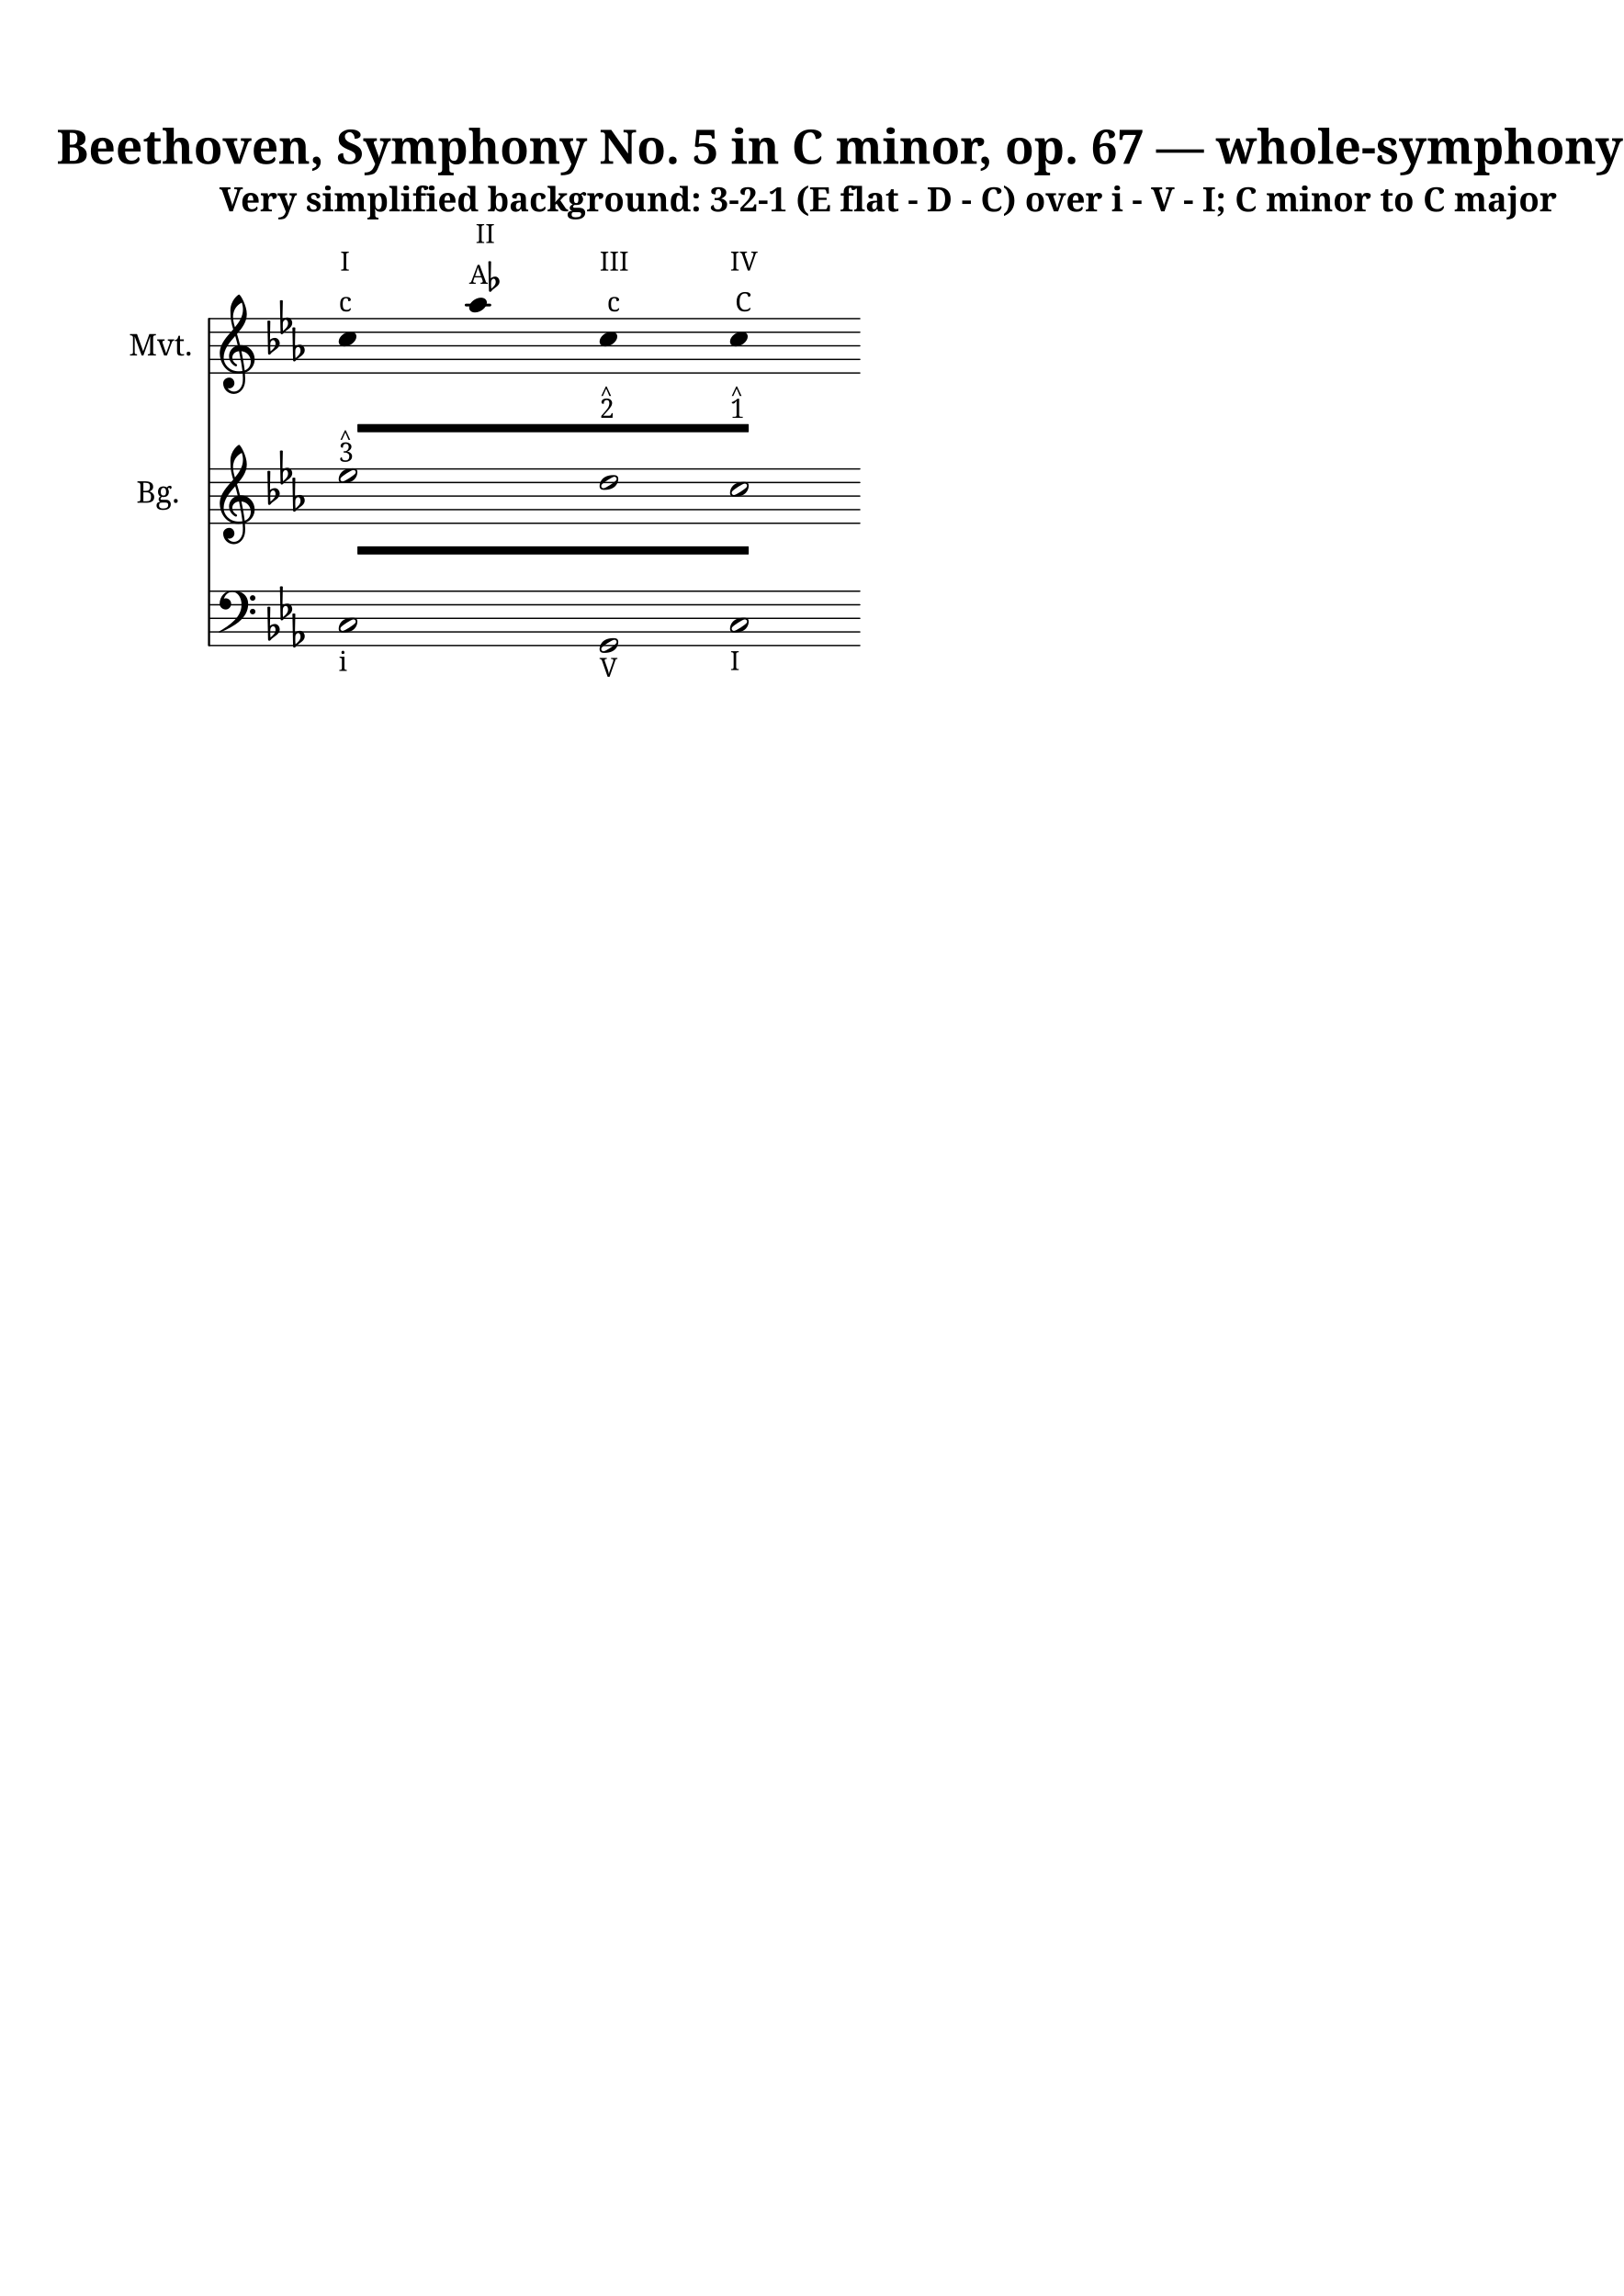
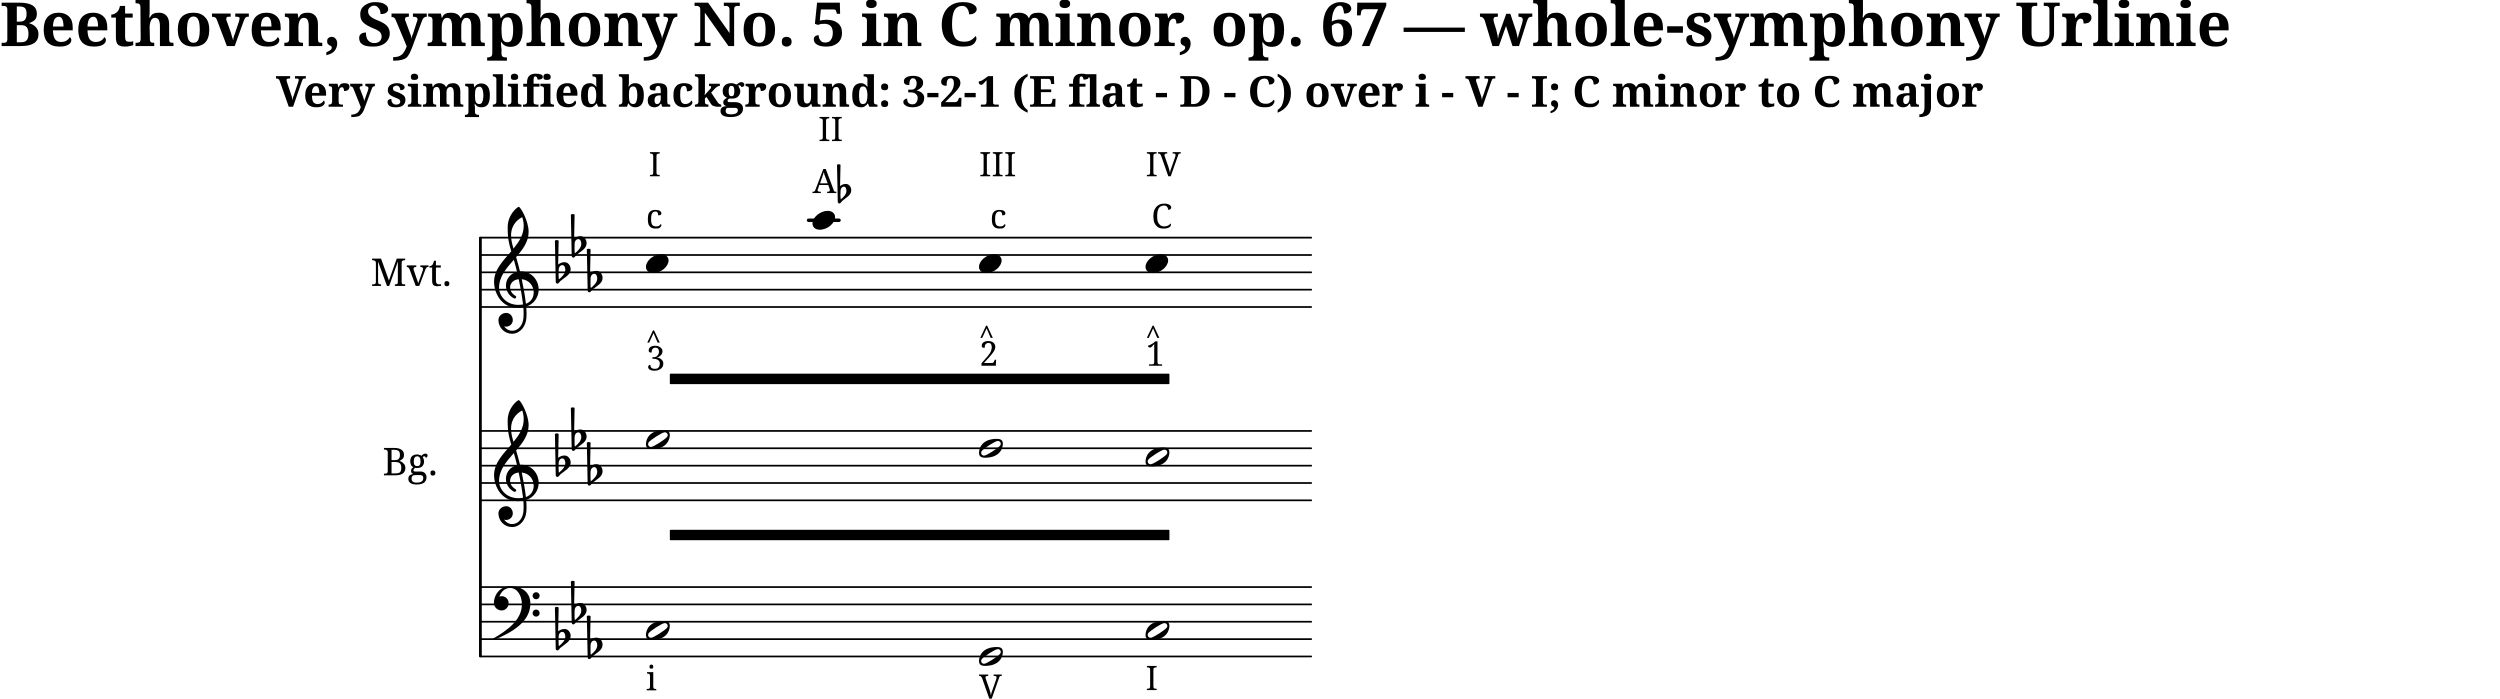
- <svg xmlns="http://www.w3.org/2000/svg" xmlns:xlink="http://www.w3.org/1999/xlink" version="1.2" width="210.00mm" height="297.00mm" viewBox="0 -0 119.502 169.009">
+ <svg xmlns="http://www.w3.org/2000/svg" xmlns:xlink="http://www.w3.org/1999/xlink" version="1.2" width="253.26mm" height="70.78mm" viewBox="-20.845 -0 144.119 40.276">
  <style type="text/css">

tspan { white-space: pre; }

</style>
-   <g transform="translate(4.1655, 12.0573)">
+   <g transform="translate(-20.8445, 2.6532)">
    <text font-family="serif" font-weight="bold" font-size="3.492" text-anchor="start" fill="currentColor">
      <tspan>Beethoven, Symphony No. 5 in C minor, op. 67 — whole-symphony Urlinie</tspan>
    </text>
  </g>
-   <g transform="translate(16.1498, 15.5573)">
+   <g transform="translate(-4.9337, 6.1532)">
    <text font-family="serif" font-weight="bold" font-size="2.47" text-anchor="start" fill="currentColor">
      <tspan>Very simplified background: 3-2-1 (E flat - D - C) over i - V - I; C minor to C major</tspan>
    </text>
  </g>
-   <g transform="translate(15.3645, 27.4553)">
-     <line stroke-linejoin="round" stroke-linecap="round" stroke-width="0.1" stroke="currentColor" x1="0.05" y1="0" x2="47.913" y2="0" />
-   </g>
-   <g transform="translate(15.3645, 26.4553)">
-     <line stroke-linejoin="round" stroke-linecap="round" stroke-width="0.1" stroke="currentColor" x1="0.05" y1="0" x2="47.913" y2="0" />
-   </g>
-   <g transform="translate(15.3645, 25.4553)">
-     <line stroke-linejoin="round" stroke-linecap="round" stroke-width="0.1" stroke="currentColor" x1="0.05" y1="0" x2="47.913" y2="0" />
-   </g>
-   <g transform="translate(15.3645, 24.4553)">
-     <line stroke-linejoin="round" stroke-linecap="round" stroke-width="0.1" stroke="currentColor" x1="0.05" y1="0" x2="47.913" y2="0" />
-   </g>
-   <g transform="translate(15.3645, 23.4553)">
-     <line stroke-linejoin="round" stroke-linecap="round" stroke-width="0.1" stroke="currentColor" x1="0.05" y1="0" x2="47.913" y2="0" />
-   </g>
-   <g transform="translate(15.3645, 38.5165)">
-     <line stroke-linejoin="round" stroke-linecap="round" stroke-width="0.1" stroke="currentColor" x1="0.05" y1="0" x2="47.913" y2="0" />
-   </g>
-   <g transform="translate(15.3645, 37.5165)">
-     <line stroke-linejoin="round" stroke-linecap="round" stroke-width="0.1" stroke="currentColor" x1="0.05" y1="0" x2="47.913" y2="0" />
-   </g>
-   <g transform="translate(15.3645, 36.5165)">
-     <line stroke-linejoin="round" stroke-linecap="round" stroke-width="0.1" stroke="currentColor" x1="0.05" y1="0" x2="47.913" y2="0" />
-   </g>
-   <g transform="translate(15.3645, 35.5165)">
-     <line stroke-linejoin="round" stroke-linecap="round" stroke-width="0.1" stroke="currentColor" x1="0.05" y1="0" x2="47.913" y2="0" />
-   </g>
-   <g transform="translate(15.3645, 34.5165)">
-     <line stroke-linejoin="round" stroke-linecap="round" stroke-width="0.1" stroke="currentColor" x1="0.05" y1="0" x2="47.913" y2="0" />
-   </g>
-   <g transform="translate(15.3645, 47.5165)">
-     <line stroke-linejoin="round" stroke-linecap="round" stroke-width="0.1" stroke="currentColor" x1="0.05" y1="0" x2="47.913" y2="0" />
-   </g>
-   <g transform="translate(15.3645, 46.5165)">
-     <line stroke-linejoin="round" stroke-linecap="round" stroke-width="0.1" stroke="currentColor" x1="0.05" y1="0" x2="47.913" y2="0" />
-   </g>
-   <g transform="translate(15.3645, 45.5165)">
-     <line stroke-linejoin="round" stroke-linecap="round" stroke-width="0.1" stroke="currentColor" x1="0.05" y1="0" x2="47.913" y2="0" />
-   </g>
-   <g transform="translate(15.3645, 44.5165)">
-     <line stroke-linejoin="round" stroke-linecap="round" stroke-width="0.1" stroke="currentColor" x1="0.05" y1="0" x2="47.913" y2="0" />
-   </g>
-   <g transform="translate(15.3645, 43.5165)">
-     <line stroke-linejoin="round" stroke-linecap="round" stroke-width="0.1" stroke="currentColor" x1="0.05" y1="0" x2="47.913" y2="0" />
-   </g>
-   <g transform="translate(8.5358, 22.4553)">
+   <g transform="translate(6.8287, 17.698)">
+     <line stroke-linejoin="round" stroke-linecap="round" stroke-width="0.1" stroke="currentColor" x1="0.05" y1="0" x2="47.913" y2="0" />
+   </g>
+   <g transform="translate(6.8287, 16.698)">
+     <line stroke-linejoin="round" stroke-linecap="round" stroke-width="0.1" stroke="currentColor" x1="0.05" y1="0" x2="47.913" y2="0" />
+   </g>
+   <g transform="translate(6.8287, 15.698)">
+     <line stroke-linejoin="round" stroke-linecap="round" stroke-width="0.1" stroke="currentColor" x1="0.05" y1="0" x2="47.913" y2="0" />
+   </g>
+   <g transform="translate(6.8287, 14.698)">
+     <line stroke-linejoin="round" stroke-linecap="round" stroke-width="0.1" stroke="currentColor" x1="0.05" y1="0" x2="47.913" y2="0" />
+   </g>
+   <g transform="translate(6.8287, 13.698)">
+     <line stroke-linejoin="round" stroke-linecap="round" stroke-width="0.1" stroke="currentColor" x1="0.05" y1="0" x2="47.913" y2="0" />
+   </g>
+   <g transform="translate(6.8287, 28.8419)">
+     <line stroke-linejoin="round" stroke-linecap="round" stroke-width="0.1" stroke="currentColor" x1="0.05" y1="0" x2="47.913" y2="0" />
+   </g>
+   <g transform="translate(6.8287, 27.8419)">
+     <line stroke-linejoin="round" stroke-linecap="round" stroke-width="0.1" stroke="currentColor" x1="0.05" y1="0" x2="47.913" y2="0" />
+   </g>
+   <g transform="translate(6.8287, 26.8419)">
+     <line stroke-linejoin="round" stroke-linecap="round" stroke-width="0.1" stroke="currentColor" x1="0.05" y1="0" x2="47.913" y2="0" />
+   </g>
+   <g transform="translate(6.8287, 25.8419)">
+     <line stroke-linejoin="round" stroke-linecap="round" stroke-width="0.1" stroke="currentColor" x1="0.05" y1="0" x2="47.913" y2="0" />
+   </g>
+   <g transform="translate(6.8287, 24.8419)">
+     <line stroke-linejoin="round" stroke-linecap="round" stroke-width="0.1" stroke="currentColor" x1="0.05" y1="0" x2="47.913" y2="0" />
+   </g>
+   <g transform="translate(6.8287, 37.8419)">
+     <line stroke-linejoin="round" stroke-linecap="round" stroke-width="0.1" stroke="currentColor" x1="0.05" y1="0" x2="47.913" y2="0" />
+   </g>
+   <g transform="translate(6.8287, 36.8419)">
+     <line stroke-linejoin="round" stroke-linecap="round" stroke-width="0.1" stroke="currentColor" x1="0.05" y1="0" x2="47.913" y2="0" />
+   </g>
+   <g transform="translate(6.8287, 35.8419)">
+     <line stroke-linejoin="round" stroke-linecap="round" stroke-width="0.1" stroke="currentColor" x1="0.05" y1="0" x2="47.913" y2="0" />
+   </g>
+   <g transform="translate(6.8287, 34.8419)">
+     <line stroke-linejoin="round" stroke-linecap="round" stroke-width="0.1" stroke="currentColor" x1="0.05" y1="0" x2="47.913" y2="0" />
+   </g>
+   <g transform="translate(6.8287, 33.8419)">
+     <line stroke-linejoin="round" stroke-linecap="round" stroke-width="0.1" stroke="currentColor" x1="0.05" y1="0" x2="47.913" y2="0" />
+   </g>
+   <g transform="translate(0, 12.698)">
    <rect x="25.666" y="-0.1" width="1.956" height="0.2" ry="0.1" fill="currentColor" />
  </g>
-   <g transform="translate(10.0366, 37.0074)">
+   <g transform="translate(1.2106, 27.3994)">
    <text font-family="serif" font-size="2.2" text-anchor="start" fill="currentColor">
      <tspan>Bg.</tspan>
    </text>
  </g>
-   <a style="color:inherit;" xlink:href="textedit:///Users/gaoler/src/github.com/folkengine/.claude/docs/schenker/beethoven5-symphony/background-urlinie.ly:6:2:3">
-     <g transform="translate(24.9279, 35.0165)">
-       <path transform="scale(0.004, -0.004)" d="M72 -106c40 0 204 110 231 143c7 9 11 19 11 28c0 22 -18 41 -42 41c-40 0 -204 -110 -231 -143c-7 -9 -10 -19 -10 -28c0 -22 17 -41 41 -41zM0 -67c0 71 46 203 258 203c41 0 86 -10 86 -69c0 -71 -46 -203 -258 -203c-41 0 -86 10 -86 69z" fill="currentColor" />
-     </g>
-   </a>
-   <a style="color:inherit;" xlink:href="textedit:///Users/gaoler/src/github.com/folkengine/.claude/docs/schenker/beethoven5-symphony/background-urlinie.ly:6:5:6">
-     <g transform="translate(24.9791, 32.7835)">
+   <a style="color:inherit;" xlink:href="textedit:///Users/christoph/src/github.com/folkengine/.claude/docs/schenker/beethoven5-symphony/background-urlinie.ly:6:2:3">
+     <g transform="translate(16.3921, 25.3419)">
+       <path transform="scale(0.004, -0.004)" d="M72 -106c40 0 204 110 231 143c7 9 11 19 11 28c0 22 -18 41 -42 41c-40 0 -204 -110 -231 -143c-7 -9 -10 -19 -10 -28c0 -22 17 -41 41 -41zM0 -67c0 71 46 203 258 203c41 0 86 -10 86 -69c0 -71 -46 -203 -258 -203c-41 0 -86 10 -86 69z" fill="currentColor" />
+     </g>
+   </a>
+   <a style="color:inherit;" xlink:href="textedit:///Users/christoph/src/github.com/folkengine/.claude/docs/schenker/beethoven5-symphony/background-urlinie.ly:6:5:6">
+     <g transform="translate(16.3921, 20.1541)">
      <text font-family="serif" font-weight="bold" font-size="1.555" text-anchor="start" fill="currentColor">
        <tspan>^</tspan>
      </text>
    </g>
-     <g transform="translate(24.9279, 33.9835)">
+     <g transform="translate(16.4091, 21.3541)">
      <text font-family="serif" font-size="1.96" text-anchor="start" fill="currentColor">
        <tspan>3</tspan>
      </text>
    </g>
  </a>
-   <g transform="translate(16.1645, 37.5165)">
+   <g transform="translate(7.6287, 27.8419)">
    <path transform="scale(0.004, -0.004)" d="M266 -635h-6c-108 0 -195 88 -195 197c0 58 53 103 112 103c54 0 95 -47 95 -103c0 -52 -43 -95 -95 -95c-11 0 -21 2 -31 6c26 -39 68 -65 117 -65h4zM401 151c19 -89 48 -242 60 -354c76 27 112 94 112 163c0 89 -60 179 -172 191zM74 28c0 -112 98 -247 278 -247 c21 0 44 2 68 6c-7 64 -29 203 -63 364c-79 -8 -124 -61 -124 -119c0 -44 25 -91 81 -123c5 -5 7 -10 7 -15c0 -11 -10 -22 -22 -22c-15 0 -126 62 -126 187c0 88 58 174 160 197c-14 58 -29 117 -46 175c-107 -121 -213 -243 -213 -403zM357 1194c28 0 143 -206 143 -361 c0 -143 -86 -255 -180 -364c21 -68 39 -138 56 -207c5 0 10 1 14 1c155 0 255 -129 255 -262c0 -113 -74 -212 -180 -245c3 -35 5 -70 5 -105c0 -19 -1 -39 -2 -58c-7 -119 -88 -225 -202 -228l1 43c93 2 153 92 159 191c1 18 2 37 2 55c0 31 -1 61 -4 92 c-28 -5 -55 -8 -80 -8c-239 0 -342 217 -342 374c0 177 131 306 248 441c-29 96 -52 170 -52 346c0 189 144 295 159 295zM247 782c0 -55 12 -115 35 -190c82 100 147 202 147 326c0 40 -6 82 -21 127c-49 -24 -161 -97 -161 -263z" fill="currentColor" />
  </g>
-   <a style="color:inherit;" xlink:href="textedit:///Users/gaoler/src/github.com/folkengine/.claude/docs/schenker/beethoven5-symphony/background-urlinie.ly:3:2:3">
-     <g transform="translate(19.7879, 36.5165)">
-       <path transform="scale(0.004, -0.004)" d="M27 41l-1 -66v-11c0 -22 1 -44 4 -66c45 38 93 80 93 139c0 33 -14 67 -43 67c-31 0 -52 -30 -53 -63zM-15 -138l-12 595c8 5 18 8 27 8s19 -3 27 -8l-7 -345c25 21 58 34 91 34c52 0 89 -48 89 -102c0 -80 -86 -117 -147 -169c-15 -13 -24 -38 -45 -38 c-13 0 -23 11 -23 25z" fill="currentColor" />
-     </g>
-     <g transform="translate(20.7079, 35.0165)">
-       <path transform="scale(0.004, -0.004)" d="M27 41l-1 -66v-11c0 -22 1 -44 4 -66c45 38 93 80 93 139c0 33 -14 67 -43 67c-31 0 -52 -30 -53 -63zM-15 -138l-12 595c8 5 18 8 27 8s19 -3 27 -8l-7 -345c25 21 58 34 91 34c52 0 89 -48 89 -102c0 -80 -86 -117 -147 -169c-15 -13 -24 -38 -45 -38 c-13 0 -23 11 -23 25z" fill="currentColor" />
-     </g>
-     <g transform="translate(21.6279, 37.0165)">
-       <path transform="scale(0.004, -0.004)" d="M27 41l-1 -66v-11c0 -22 1 -44 4 -66c45 38 93 80 93 139c0 33 -14 67 -43 67c-31 0 -52 -30 -53 -63zM-15 -138l-12 595c8 5 18 8 27 8s19 -3 27 -8l-7 -345c25 21 58 34 91 34c52 0 89 -48 89 -102c0 -80 -86 -117 -147 -169c-15 -13 -24 -38 -45 -38 c-13 0 -23 11 -23 25z" fill="currentColor" />
-     </g>
-   </a>
-   <a style="color:inherit;" xlink:href="textedit:///Users/gaoler/src/github.com/folkengine/.claude/docs/schenker/beethoven5-symphony/background-bass.ly:6:2:3">
-     <g transform="translate(24.9279, 46.0165)">
-       <path transform="scale(0.004, -0.004)" d="M72 -106c40 0 204 110 231 143c7 9 11 19 11 28c0 22 -18 41 -42 41c-40 0 -204 -110 -231 -143c-7 -9 -10 -19 -10 -28c0 -22 17 -41 41 -41zM0 -67c0 71 46 203 258 203c41 0 86 -10 86 -69c0 -71 -46 -203 -258 -203c-41 0 -86 10 -86 69z" fill="currentColor" />
-     </g>
-   </a>
-   <a style="color:inherit;" xlink:href="textedit:///Users/gaoler/src/github.com/folkengine/.claude/docs/schenker/beethoven5-symphony/background-bass.ly:6:4:5">
-     <g transform="translate(24.9279, 49.3874)">
+   <a style="color:inherit;" xlink:href="textedit:///Users/christoph/src/github.com/folkengine/.claude/docs/schenker/beethoven5-symphony/background-urlinie.ly:3:2:3">
+     <g transform="translate(11.2521, 26.8419)">
+       <path transform="scale(0.004, -0.004)" d="M27 41l-1 -66v-11c0 -22 1 -44 4 -66c45 38 93 80 93 139c0 33 -14 67 -43 67c-31 0 -52 -30 -53 -63zM-15 -138l-12 595c8 5 18 8 27 8s19 -3 27 -8l-7 -345c25 21 58 34 91 34c52 0 89 -48 89 -102c0 -80 -86 -117 -147 -169c-15 -13 -24 -38 -45 -38 c-13 0 -23 11 -23 25z" fill="currentColor" />
+     </g>
+     <g transform="translate(12.1721, 25.3419)">
+       <path transform="scale(0.004, -0.004)" d="M27 41l-1 -66v-11c0 -22 1 -44 4 -66c45 38 93 80 93 139c0 33 -14 67 -43 67c-31 0 -52 -30 -53 -63zM-15 -138l-12 595c8 5 18 8 27 8s19 -3 27 -8l-7 -345c25 21 58 34 91 34c52 0 89 -48 89 -102c0 -80 -86 -117 -147 -169c-15 -13 -24 -38 -45 -38 c-13 0 -23 11 -23 25z" fill="currentColor" />
+     </g>
+     <g transform="translate(13.0921, 27.3419)">
+       <path transform="scale(0.004, -0.004)" d="M27 41l-1 -66v-11c0 -22 1 -44 4 -66c45 38 93 80 93 139c0 33 -14 67 -43 67c-31 0 -52 -30 -53 -63zM-15 -138l-12 595c8 5 18 8 27 8s19 -3 27 -8l-7 -345c25 21 58 34 91 34c52 0 89 -48 89 -102c0 -80 -86 -117 -147 -169c-15 -13 -24 -38 -45 -38 c-13 0 -23 11 -23 25z" fill="currentColor" />
+     </g>
+   </a>
+   <a style="color:inherit;" xlink:href="textedit:///Users/christoph/src/github.com/folkengine/.claude/docs/schenker/beethoven5-symphony/background-bass.ly:6:2:3">
+     <g transform="translate(16.3921, 36.3419)">
+       <path transform="scale(0.004, -0.004)" d="M72 -106c40 0 204 110 231 143c7 9 11 19 11 28c0 22 -18 41 -42 41c-40 0 -204 -110 -231 -143c-7 -9 -10 -19 -10 -28c0 -22 17 -41 41 -41zM0 -67c0 71 46 203 258 203c41 0 86 -10 86 -69c0 -71 -46 -203 -258 -203c-41 0 -86 10 -86 69z" fill="currentColor" />
+     </g>
+   </a>
+   <a style="color:inherit;" xlink:href="textedit:///Users/christoph/src/github.com/folkengine/.claude/docs/schenker/beethoven5-symphony/background-bass.ly:6:4:5">
+     <g transform="translate(16.3921, 39.7943)">
      <text font-family="serif" font-size="1.96" text-anchor="start" fill="currentColor">
        <tspan>i</tspan>
      </text>
    </g>
  </a>
-   <g transform="translate(16.1645, 44.5165)">
+   <g transform="translate(7.6287, 34.8419)">
    <path transform="scale(0.004, -0.004)" d="M557 -125c0 28 23 51 51 51s51 -23 51 -51s-23 -51 -51 -51s-51 23 -51 51zM557 125c0 28 23 51 51 51s51 -23 51 -51s-23 -51 -51 -51s-51 23 -51 51zM232 263c172 0 293 -88 293 -251c0 -263 -263 -414 -516 -521c-3 -3 -6 -4 -9 -4c-7 0 -13 6 -13 13c0 3 1 6 4 9 c202 118 412 265 412 493c0 120 -63 235 -171 235c-74 0 -129 -54 -154 -126c11 5 22 8 34 8c55 0 100 -45 100 -100c0 -58 -44 -106 -100 -106c-60 0 -112 47 -112 106c0 133 102 244 232 244z" fill="currentColor" />
  </g>
-   <a style="color:inherit;" xlink:href="textedit:///Users/gaoler/src/github.com/folkengine/.claude/docs/schenker/beethoven5-symphony/background-bass.ly:3:2:3">
-     <g transform="translate(19.7879, 46.5165)">
-       <path transform="scale(0.004, -0.004)" d="M27 41l-1 -66v-11c0 -22 1 -44 4 -66c45 38 93 80 93 139c0 33 -14 67 -43 67c-31 0 -52 -30 -53 -63zM-15 -138l-12 595c8 5 18 8 27 8s19 -3 27 -8l-7 -345c25 21 58 34 91 34c52 0 89 -48 89 -102c0 -80 -86 -117 -147 -169c-15 -13 -24 -38 -45 -38 c-13 0 -23 11 -23 25z" fill="currentColor" />
-     </g>
-     <g transform="translate(20.7079, 45.0165)">
-       <path transform="scale(0.004, -0.004)" d="M27 41l-1 -66v-11c0 -22 1 -44 4 -66c45 38 93 80 93 139c0 33 -14 67 -43 67c-31 0 -52 -30 -53 -63zM-15 -138l-12 595c8 5 18 8 27 8s19 -3 27 -8l-7 -345c25 21 58 34 91 34c52 0 89 -48 89 -102c0 -80 -86 -117 -147 -169c-15 -13 -24 -38 -45 -38 c-13 0 -23 11 -23 25z" fill="currentColor" />
-     </g>
-     <g transform="translate(21.6279, 47.0165)">
-       <path transform="scale(0.004, -0.004)" d="M27 41l-1 -66v-11c0 -22 1 -44 4 -66c45 38 93 80 93 139c0 33 -14 67 -43 67c-31 0 -52 -30 -53 -63zM-15 -138l-12 595c8 5 18 8 27 8s19 -3 27 -8l-7 -345c25 21 58 34 91 34c52 0 89 -48 89 -102c0 -80 -86 -117 -147 -169c-15 -13 -24 -38 -45 -38 c-13 0 -23 11 -23 25z" fill="currentColor" />
-     </g>
-   </a>
-   <g transform="translate(26.3053, 36.5165)">
-     <rect x="-0" y="-5" width="0" height="3.241" ry="0" fill="currentColor" />
-   </g>
-   <g transform="translate(26.3053, 45.5165)">
-     <rect x="-0" y="-5" width="0" height="5.241" ry="0" fill="currentColor" />
-   </g>
-   <a style="color:inherit;" xlink:href="textedit:///Users/gaoler/src/github.com/folkengine/.claude/docs/schenker/beethoven5-symphony/background-bass.ly:6:21:22">
-     <g transform="translate(26.3053, 40.5165)">
+   <a style="color:inherit;" xlink:href="textedit:///Users/christoph/src/github.com/folkengine/.claude/docs/schenker/beethoven5-symphony/background-bass.ly:3:2:3">
+     <g transform="translate(11.2521, 36.8419)">
+       <path transform="scale(0.004, -0.004)" d="M27 41l-1 -66v-11c0 -22 1 -44 4 -66c45 38 93 80 93 139c0 33 -14 67 -43 67c-31 0 -52 -30 -53 -63zM-15 -138l-12 595c8 5 18 8 27 8s19 -3 27 -8l-7 -345c25 21 58 34 91 34c52 0 89 -48 89 -102c0 -80 -86 -117 -147 -169c-15 -13 -24 -38 -45 -38 c-13 0 -23 11 -23 25z" fill="currentColor" />
+     </g>
+     <g transform="translate(12.1721, 35.3419)">
+       <path transform="scale(0.004, -0.004)" d="M27 41l-1 -66v-11c0 -22 1 -44 4 -66c45 38 93 80 93 139c0 33 -14 67 -43 67c-31 0 -52 -30 -53 -63zM-15 -138l-12 595c8 5 18 8 27 8s19 -3 27 -8l-7 -345c25 21 58 34 91 34c52 0 89 -48 89 -102c0 -80 -86 -117 -147 -169c-15 -13 -24 -38 -45 -38 c-13 0 -23 11 -23 25z" fill="currentColor" />
+     </g>
+     <g transform="translate(13.0921, 37.3419)">
+       <path transform="scale(0.004, -0.004)" d="M27 41l-1 -66v-11c0 -22 1 -44 4 -66c45 38 93 80 93 139c0 33 -14 67 -43 67c-31 0 -52 -30 -53 -63zM-15 -138l-12 595c8 5 18 8 27 8s19 -3 27 -8l-7 -345c25 21 58 34 91 34c52 0 89 -48 89 -102c0 -80 -86 -117 -147 -169c-15 -13 -24 -38 -45 -38 c-13 0 -23 11 -23 25z" fill="currentColor" />
+     </g>
+   </a>
+   <g transform="translate(17.7695, 26.8419)">
+     <rect x="-0" y="-5" width="0" height="3.241" ry="0" fill="currentColor" />
+   </g>
+   <g transform="translate(17.7695, 35.8419)">
+     <rect x="-0" y="-5" width="0" height="5.241" ry="0" fill="currentColor" />
+   </g>
+   <a style="color:inherit;" xlink:href="textedit:///Users/christoph/src/github.com/folkengine/.claude/docs/schenker/beethoven5-symphony/background-bass.ly:6:21:22">
+     <g transform="translate(17.7695, 30.8419)">
      <polygon stroke-linejoin="round" stroke-linecap="round" stroke-width="0.08" fill="currentColor" stroke="currentColor" points="28.76 -0.26 28.76 0.26 0.04 0.26 0.04 -0.26" />
    </g>
  </a>
-   <g transform="translate(28.7053, 36.5165)">
-     <rect x="-0" y="-5" width="0" height="3.241" ry="0" fill="currentColor" />
-   </g>
-   <g transform="translate(28.7053, 45.5165)">
-     <rect x="-0" y="-5" width="0" height="5.241" ry="0" fill="currentColor" />
-   </g>
-   <a style="color:inherit;" xlink:href="textedit:///Users/gaoler/src/github.com/folkengine/.claude/docs/schenker/beethoven5-symphony/background-urlinie.ly:6:23:24">
-     <g transform="translate(26.3053, 31.5165)">
+   <g transform="translate(20.1695, 26.8419)">
+     <rect x="-0" y="-5" width="0" height="3.241" ry="0" fill="currentColor" />
+   </g>
+   <g transform="translate(20.1695, 35.8419)">
+     <rect x="-0" y="-5" width="0" height="5.241" ry="0" fill="currentColor" />
+   </g>
+   <a style="color:inherit;" xlink:href="textedit:///Users/christoph/src/github.com/folkengine/.claude/docs/schenker/beethoven5-symphony/background-urlinie.ly:6:23:24">
+     <g transform="translate(17.7695, 21.8419)">
      <polygon stroke-linejoin="round" stroke-linecap="round" stroke-width="0.08" fill="currentColor" stroke="currentColor" points="28.76 -0.26 28.76 0.26 0.04 0.26 0.04 -0.26" />
    </g>
  </a>
-   <g transform="translate(31.1053, 36.5165)">
-     <rect x="-0" y="-5" width="0" height="3.241" ry="0" fill="currentColor" />
-   </g>
-   <g transform="translate(31.1053, 45.5165)">
-     <rect x="-0" y="-5" width="0" height="5.241" ry="0" fill="currentColor" />
-   </g>
-   <g transform="translate(33.5053, 36.5165)">
-     <rect x="-0" y="-5" width="0" height="3.241" ry="0" fill="currentColor" />
-   </g>
-   <g transform="translate(33.5053, 45.5165)">
-     <rect x="-0" y="-5" width="0" height="5.241" ry="0" fill="currentColor" />
-   </g>
-   <a style="color:inherit;" xlink:href="textedit:///Users/gaoler/src/github.com/folkengine/.claude/docs/schenker/beethoven5-symphony/middleground.ly:7:2:3">
-     <g transform="translate(34.5279, 22.4553)">
+   <g transform="translate(22.5695, 26.8419)">
+     <rect x="-0" y="-5" width="0" height="3.241" ry="0" fill="currentColor" />
+   </g>
+   <g transform="translate(22.5695, 35.8419)">
+     <rect x="-0" y="-5" width="0" height="5.241" ry="0" fill="currentColor" />
+   </g>
+   <g transform="translate(24.9695, 26.8419)">
+     <rect x="-0" y="-5" width="0" height="3.241" ry="0" fill="currentColor" />
+   </g>
+   <g transform="translate(24.9695, 35.8419)">
+     <rect x="-0" y="-5" width="0" height="5.241" ry="0" fill="currentColor" />
+   </g>
+   <a style="color:inherit;" xlink:href="textedit:///Users/christoph/src/github.com/folkengine/.claude/docs/schenker/beethoven5-symphony/middleground.ly:7:2:3">
+     <g transform="translate(25.9921, 12.698)">
      <path transform="scale(0.004, -0.004)" d="M0 -46c0 91 116 182 217 182c63 0 109 -35 109 -90c0 -87 -110 -182 -220 -182c-67 0 -106 39 -106 90z" fill="currentColor" />
    </g>
  </a>
-   <a style="color:inherit;" xlink:href="textedit:///Users/gaoler/src/github.com/folkengine/.claude/docs/schenker/beethoven5-symphony/middleground.ly:7:6:7">
-     <g transform="translate(34.9933, 17.8881)">
+   <a style="color:inherit;" xlink:href="textedit:///Users/christoph/src/github.com/folkengine/.claude/docs/schenker/beethoven5-symphony/middleground.ly:7:6:7">
+     <g transform="translate(26.3209, 8.1308)">
      <text font-family="serif" font-size="1.96" text-anchor="start" fill="currentColor">
        <tspan>II</tspan>
      </text>
    </g>
-     <g transform="translate(34.5279, 20.8881)">
+     <g transform="translate(25.9921, 11.1308)">
      <text font-family="serif" font-size="1.96" text-anchor="start" fill="currentColor">
        <tspan>A</tspan>
      </text>
    </g>
-     <g transform="translate(36.0434, 20.8881)">
+     <g transform="translate(27.5075, 11.1308)">
      <path transform="scale(0.0036, -0.0036)" d="M29 39l-2 -64v-11c0 -22 2 -43 5 -65c44 38 91 80 91 138c0 33 -13 66 -42 66c-31 0 -51 -31 -52 -64zM-28 454c9 5 18 8 28 8s19 -3 28 -8l-7 -343c25 23 58 36 92 36c51 0 87 -49 87 -103c0 -79 -84 -117 -144 -169c-16 -14 -25 -41 -47 -41c-14 0 -25 13 -25 27z" fill="currentColor" />
    </g>
  </a>
-   <g transform="translate(16.1645, 26.4553)">
+   <g transform="translate(7.6287, 16.698)">
    <path transform="scale(0.004, -0.004)" d="M266 -635h-6c-108 0 -195 88 -195 197c0 58 53 103 112 103c54 0 95 -47 95 -103c0 -52 -43 -95 -95 -95c-11 0 -21 2 -31 6c26 -39 68 -65 117 -65h4zM401 151c19 -89 48 -242 60 -354c76 27 112 94 112 163c0 89 -60 179 -172 191zM74 28c0 -112 98 -247 278 -247 c21 0 44 2 68 6c-7 64 -29 203 -63 364c-79 -8 -124 -61 -124 -119c0 -44 25 -91 81 -123c5 -5 7 -10 7 -15c0 -11 -10 -22 -22 -22c-15 0 -126 62 -126 187c0 88 58 174 160 197c-14 58 -29 117 -46 175c-107 -121 -213 -243 -213 -403zM357 1194c28 0 143 -206 143 -361 c0 -143 -86 -255 -180 -364c21 -68 39 -138 56 -207c5 0 10 1 14 1c155 0 255 -129 255 -262c0 -113 -74 -212 -180 -245c3 -35 5 -70 5 -105c0 -19 -1 -39 -2 -58c-7 -119 -88 -225 -202 -228l1 43c93 2 153 92 159 191c1 18 2 37 2 55c0 31 -1 61 -4 92 c-28 -5 -55 -8 -80 -8c-239 0 -342 217 -342 374c0 177 131 306 248 441c-29 96 -52 170 -52 346c0 189 144 295 159 295zM247 782c0 -55 12 -115 35 -190c82 100 147 202 147 326c0 40 -6 82 -21 127c-49 -24 -161 -97 -161 -263z" fill="currentColor" />
  </g>
-   <a style="color:inherit;" xlink:href="textedit:///Users/gaoler/src/github.com/folkengine/.claude/docs/schenker/beethoven5-symphony/middleground.ly:6:4:5">
-     <g transform="translate(25.0303, 19.9185)">
+   <a style="color:inherit;" xlink:href="textedit:///Users/christoph/src/github.com/folkengine/.claude/docs/schenker/beethoven5-symphony/middleground.ly:6:4:5">
+     <g transform="translate(16.5457, 10.1602)">
      <text font-family="serif" font-size="1.96" text-anchor="start" fill="currentColor">
        <tspan>I</tspan>
      </text>
    </g>
-     <g transform="translate(24.9279, 22.9185)">
+     <g transform="translate(16.3921, 13.1602)">
      <text font-family="serif" font-size="1.96" text-anchor="start" fill="currentColor">
        <tspan>c</tspan>
      </text>
    </g>
  </a>
-   <a style="color:inherit;" xlink:href="textedit:///Users/gaoler/src/github.com/folkengine/.claude/docs/schenker/beethoven5-symphony/middleground.ly:6:2:3">
-     <g transform="translate(24.9279, 24.9553)">
+   <a style="color:inherit;" xlink:href="textedit:///Users/christoph/src/github.com/folkengine/.claude/docs/schenker/beethoven5-symphony/middleground.ly:6:2:3">
+     <g transform="translate(16.3921, 15.198)">
      <path transform="scale(0.004, -0.004)" d="M0 -46c0 91 116 182 217 182c63 0 109 -35 109 -90c0 -87 -110 -182 -220 -182c-67 0 -106 39 -106 90z" fill="currentColor" />
    </g>
  </a>
-   <g transform="translate(35.9053, 36.5165)">
-     <rect x="-0" y="-5" width="0" height="3.241" ry="0" fill="currentColor" />
-   </g>
-   <g transform="translate(35.9053, 45.5165)">
-     <rect x="-0" y="-5" width="0" height="5.241" ry="0" fill="currentColor" />
-   </g>
-   <g transform="translate(38.3053, 36.5165)">
-     <rect x="-0" y="-5" width="0" height="3.241" ry="0" fill="currentColor" />
-   </g>
-   <g transform="translate(38.3053, 45.5165)">
-     <rect x="-0" y="-5" width="0" height="5.241" ry="0" fill="currentColor" />
-   </g>
-   <g transform="translate(40.7053, 36.5165)">
-     <rect x="-0" y="-5" width="0" height="3.241" ry="0" fill="currentColor" />
-   </g>
-   <g transform="translate(40.7053, 45.5165)">
-     <rect x="-0" y="-5" width="0" height="5.241" ry="0" fill="currentColor" />
-   </g>
-   <g transform="translate(43.1053, 36.5165)">
-     <rect x="-0" y="-5" width="0" height="3.241" ry="0" fill="currentColor" />
-   </g>
-   <g transform="translate(43.1053, 45.5165)">
-     <rect x="-0" y="-5" width="0" height="5.241" ry="0" fill="currentColor" />
-   </g>
-   <a style="color:inherit;" xlink:href="textedit:///Users/gaoler/src/github.com/folkengine/.claude/docs/schenker/beethoven5-symphony/middleground.ly:8:2:3">
-     <g transform="translate(44.1279, 24.9553)">
+   <g transform="translate(27.3695, 26.8419)">
+     <rect x="-0" y="-5" width="0" height="3.241" ry="0" fill="currentColor" />
+   </g>
+   <g transform="translate(27.3695, 35.8419)">
+     <rect x="-0" y="-5" width="0" height="5.241" ry="0" fill="currentColor" />
+   </g>
+   <g transform="translate(29.7695, 26.8419)">
+     <rect x="-0" y="-5" width="0" height="3.241" ry="0" fill="currentColor" />
+   </g>
+   <g transform="translate(29.7695, 35.8419)">
+     <rect x="-0" y="-5" width="0" height="5.241" ry="0" fill="currentColor" />
+   </g>
+   <g transform="translate(32.1695, 26.8419)">
+     <rect x="-0" y="-5" width="0" height="3.241" ry="0" fill="currentColor" />
+   </g>
+   <g transform="translate(32.1695, 35.8419)">
+     <rect x="-0" y="-5" width="0" height="5.241" ry="0" fill="currentColor" />
+   </g>
+   <g transform="translate(34.5695, 26.8419)">
+     <rect x="-0" y="-5" width="0" height="3.241" ry="0" fill="currentColor" />
+   </g>
+   <g transform="translate(34.5695, 35.8419)">
+     <rect x="-0" y="-5" width="0" height="5.241" ry="0" fill="currentColor" />
+   </g>
+   <a style="color:inherit;" xlink:href="textedit:///Users/christoph/src/github.com/folkengine/.claude/docs/schenker/beethoven5-symphony/middleground.ly:8:2:3">
+     <g transform="translate(35.5921, 15.198)">
      <path transform="scale(0.004, -0.004)" d="M0 -46c0 91 116 182 217 182c63 0 109 -35 109 -90c0 -87 -110 -182 -220 -182c-67 0 -106 39 -106 90z" fill="currentColor" />
    </g>
  </a>
-   <a style="color:inherit;" xlink:href="textedit:///Users/gaoler/src/github.com/folkengine/.claude/docs/schenker/beethoven5-symphony/middleground.ly:3:2:3">
-     <g transform="translate(19.7879, 25.4553)">
-       <path transform="scale(0.004, -0.004)" d="M27 41l-1 -66v-11c0 -22 1 -44 4 -66c45 38 93 80 93 139c0 33 -14 67 -43 67c-31 0 -52 -30 -53 -63zM-15 -138l-12 595c8 5 18 8 27 8s19 -3 27 -8l-7 -345c25 21 58 34 91 34c52 0 89 -48 89 -102c0 -80 -86 -117 -147 -169c-15 -13 -24 -38 -45 -38 c-13 0 -23 11 -23 25z" fill="currentColor" />
-     </g>
-     <g transform="translate(20.7079, 23.9553)">
-       <path transform="scale(0.004, -0.004)" d="M27 41l-1 -66v-11c0 -22 1 -44 4 -66c45 38 93 80 93 139c0 33 -14 67 -43 67c-31 0 -52 -30 -53 -63zM-15 -138l-12 595c8 5 18 8 27 8s19 -3 27 -8l-7 -345c25 21 58 34 91 34c52 0 89 -48 89 -102c0 -80 -86 -117 -147 -169c-15 -13 -24 -38 -45 -38 c-13 0 -23 11 -23 25z" fill="currentColor" />
-     </g>
-     <g transform="translate(21.6279, 25.9553)">
-       <path transform="scale(0.004, -0.004)" d="M27 41l-1 -66v-11c0 -22 1 -44 4 -66c45 38 93 80 93 139c0 33 -14 67 -43 67c-31 0 -52 -30 -53 -63zM-15 -138l-12 595c8 5 18 8 27 8s19 -3 27 -8l-7 -345c25 21 58 34 91 34c52 0 89 -48 89 -102c0 -80 -86 -117 -147 -169c-15 -13 -24 -38 -45 -38 c-13 0 -23 11 -23 25z" fill="currentColor" />
-     </g>
-   </a>
-   <a style="color:inherit;" xlink:href="textedit:///Users/gaoler/src/github.com/folkengine/.claude/docs/schenker/beethoven5-symphony/background-urlinie.ly:8:15:16">
-     <g transform="translate(44.1279, 35.5165)">
-       <path transform="scale(0.004, -0.004)" d="M72 -106c40 0 204 110 231 143c7 9 11 19 11 28c0 22 -18 41 -42 41c-40 0 -204 -110 -231 -143c-7 -9 -10 -19 -10 -28c0 -22 17 -41 41 -41zM0 -67c0 71 46 203 258 203c41 0 86 -10 86 -69c0 -71 -46 -203 -258 -203c-41 0 -86 10 -86 69z" fill="currentColor" />
-     </g>
-   </a>
-   <a style="color:inherit;" xlink:href="textedit:///Users/gaoler/src/github.com/folkengine/.claude/docs/schenker/beethoven5-symphony/background-urlinie.ly:8:17:18">
-     <g transform="translate(44.1791, 29.5565)">
+   <a style="color:inherit;" xlink:href="textedit:///Users/christoph/src/github.com/folkengine/.claude/docs/schenker/beethoven5-symphony/middleground.ly:3:2:3">
+     <g transform="translate(11.2521, 15.698)">
+       <path transform="scale(0.004, -0.004)" d="M27 41l-1 -66v-11c0 -22 1 -44 4 -66c45 38 93 80 93 139c0 33 -14 67 -43 67c-31 0 -52 -30 -53 -63zM-15 -138l-12 595c8 5 18 8 27 8s19 -3 27 -8l-7 -345c25 21 58 34 91 34c52 0 89 -48 89 -102c0 -80 -86 -117 -147 -169c-15 -13 -24 -38 -45 -38 c-13 0 -23 11 -23 25z" fill="currentColor" />
+     </g>
+     <g transform="translate(12.1721, 14.198)">
+       <path transform="scale(0.004, -0.004)" d="M27 41l-1 -66v-11c0 -22 1 -44 4 -66c45 38 93 80 93 139c0 33 -14 67 -43 67c-31 0 -52 -30 -53 -63zM-15 -138l-12 595c8 5 18 8 27 8s19 -3 27 -8l-7 -345c25 21 58 34 91 34c52 0 89 -48 89 -102c0 -80 -86 -117 -147 -169c-15 -13 -24 -38 -45 -38 c-13 0 -23 11 -23 25z" fill="currentColor" />
+     </g>
+     <g transform="translate(13.0921, 16.198)">
+       <path transform="scale(0.004, -0.004)" d="M27 41l-1 -66v-11c0 -22 1 -44 4 -66c45 38 93 80 93 139c0 33 -14 67 -43 67c-31 0 -52 -30 -53 -63zM-15 -138l-12 595c8 5 18 8 27 8s19 -3 27 -8l-7 -345c25 21 58 34 91 34c52 0 89 -48 89 -102c0 -80 -86 -117 -147 -169c-15 -13 -24 -38 -45 -38 c-13 0 -23 11 -23 25z" fill="currentColor" />
+     </g>
+   </a>
+   <a style="color:inherit;" xlink:href="textedit:///Users/christoph/src/github.com/folkengine/.claude/docs/schenker/beethoven5-symphony/background-urlinie.ly:8:15:16">
+     <g transform="translate(35.5921, 25.8419)">
+       <path transform="scale(0.004, -0.004)" d="M72 -106c40 0 204 110 231 143c7 9 11 19 11 28c0 22 -18 41 -42 41c-40 0 -204 -110 -231 -143c-7 -9 -10 -19 -10 -28c0 -22 17 -41 41 -41zM0 -67c0 71 46 203 258 203c41 0 86 -10 86 -69c0 -71 -46 -203 -258 -203c-41 0 -86 10 -86 69z" fill="currentColor" />
+     </g>
+   </a>
+   <a style="color:inherit;" xlink:href="textedit:///Users/christoph/src/github.com/folkengine/.claude/docs/schenker/beethoven5-symphony/background-urlinie.ly:8:17:18">
+     <g transform="translate(35.5921, 19.8819)">
      <text font-family="serif" font-weight="bold" font-size="1.555" text-anchor="start" fill="currentColor">
        <tspan>^</tspan>
      </text>
    </g>
-     <g transform="translate(44.1279, 30.7565)">
+     <g transform="translate(35.6091, 21.0819)">
      <text font-family="serif" font-size="1.96" text-anchor="start" fill="currentColor">
        <tspan>2</tspan>
      </text>
    </g>
  </a>
-   <a style="color:inherit;" xlink:href="textedit:///Users/gaoler/src/github.com/folkengine/.claude/docs/schenker/beethoven5-symphony/background-bass.ly:8:15:16">
-     <g transform="translate(44.1279, 47.5165)">
-       <path transform="scale(0.004, -0.004)" d="M72 -106c40 0 204 110 231 143c7 9 11 19 11 28c0 22 -18 41 -42 41c-40 0 -204 -110 -231 -143c-7 -9 -10 -19 -10 -28c0 -22 17 -41 41 -41zM0 -67c0 71 46 203 258 203c41 0 86 -10 86 -69c0 -71 -46 -203 -258 -203c-41 0 -86 10 -86 69z" fill="currentColor" />
-     </g>
-   </a>
-   <a style="color:inherit;" xlink:href="textedit:///Users/gaoler/src/github.com/folkengine/.claude/docs/schenker/beethoven5-symphony/background-bass.ly:8:18:19">
-     <g transform="translate(44.1279, 49.8193)">
+   <a style="color:inherit;" xlink:href="textedit:///Users/christoph/src/github.com/folkengine/.claude/docs/schenker/beethoven5-symphony/background-bass.ly:8:15:16">
+     <g transform="translate(35.5921, 37.8419)">
+       <path transform="scale(0.004, -0.004)" d="M72 -106c40 0 204 110 231 143c7 9 11 19 11 28c0 22 -18 41 -42 41c-40 0 -204 -110 -231 -143c-7 -9 -10 -19 -10 -28c0 -22 17 -41 41 -41zM0 -67c0 71 46 203 258 203c41 0 86 -10 86 -69c0 -71 -46 -203 -258 -203c-41 0 -86 10 -86 69z" fill="currentColor" />
+     </g>
+   </a>
+   <a style="color:inherit;" xlink:href="textedit:///Users/christoph/src/github.com/folkengine/.claude/docs/schenker/beethoven5-symphony/background-bass.ly:8:18:19">
+     <g transform="translate(35.5921, 40.2758)">
      <text font-family="serif" font-size="1.96" text-anchor="start" fill="currentColor">
        <tspan>V</tspan>
      </text>
    </g>
  </a>
-   <g transform="translate(45.5053, 36.5165)">
+   <g transform="translate(36.9695, 26.8419)">
    <rect x="-0" y="-5" width="0" height="3.741" ry="0" fill="currentColor" />
  </g>
-   <g transform="translate(45.5053, 45.5165)">
+   <g transform="translate(36.9695, 35.8419)">
    <rect x="-0" y="-5" width="0" height="6.741" ry="0" fill="currentColor" />
  </g>
-   <g transform="translate(47.9053, 36.5165)">
+   <g transform="translate(39.3695, 26.8419)">
    <rect x="-0" y="-5" width="0" height="3.741" ry="0" fill="currentColor" />
  </g>
-   <g transform="translate(47.9053, 45.5165)">
+   <g transform="translate(39.3695, 35.8419)">
    <rect x="-0" y="-5" width="0" height="6.741" ry="0" fill="currentColor" />
  </g>
-   <g transform="translate(9.4903, 26.1686)">
+   <g transform="translate(0.5277, 16.4843)">
    <text font-family="serif" font-size="2.2" text-anchor="start" fill="currentColor">
      <tspan>Mvt.</tspan>
    </text>
  </g>
-   <g transform="translate(50.3053, 36.5165)">
+   <g transform="translate(41.7695, 26.8419)">
    <rect x="-0" y="-5" width="0" height="3.741" ry="0" fill="currentColor" />
  </g>
-   <g transform="translate(50.3053, 45.5165)">
+   <g transform="translate(41.7695, 35.8419)">
    <rect x="-0" y="-5" width="0" height="6.741" ry="0" fill="currentColor" />
  </g>
-   <g transform="translate(52.7053, 36.5165)">
+   <g transform="translate(44.1695, 26.8419)">
    <rect x="-0" y="-5" width="0" height="3.741" ry="0" fill="currentColor" />
  </g>
-   <g transform="translate(52.7053, 45.5165)">
+   <g transform="translate(44.1695, 35.8419)">
    <rect x="-0" y="-5" width="0" height="6.741" ry="0" fill="currentColor" />
  </g>
-   <a style="color:inherit;" xlink:href="textedit:///Users/gaoler/src/github.com/folkengine/.claude/docs/schenker/beethoven5-symphony/middleground.ly:9:2:3">
-     <g transform="translate(53.7279, 24.9553)">
+   <a style="color:inherit;" xlink:href="textedit:///Users/christoph/src/github.com/folkengine/.claude/docs/schenker/beethoven5-symphony/middleground.ly:9:2:3">
+     <g transform="translate(45.1921, 15.198)">
      <path transform="scale(0.004, -0.004)" d="M0 -46c0 91 116 182 217 182c63 0 109 -35 109 -90c0 -87 -110 -182 -220 -182c-67 0 -106 39 -106 90z" fill="currentColor" />
    </g>
  </a>
-   <a style="color:inherit;" xlink:href="textedit:///Users/gaoler/src/github.com/folkengine/.claude/docs/schenker/beethoven5-symphony/middleground.ly:9:4:5">
-     <g transform="translate(53.7279, 19.9157)">
+   <a style="color:inherit;" xlink:href="textedit:///Users/christoph/src/github.com/folkengine/.claude/docs/schenker/beethoven5-symphony/middleground.ly:9:4:5">
+     <g transform="translate(45.1921, 10.1602)">
      <text font-family="serif" font-size="1.96" text-anchor="start" fill="currentColor">
        <tspan>IV</tspan>
      </text>
    </g>
-     <g transform="translate(54.1035, 22.9157)">
+     <g transform="translate(45.5335, 13.1602)">
      <text font-family="serif" font-size="1.96" text-anchor="start" fill="currentColor">
        <tspan>C</tspan>
      </text>
    </g>
  </a>
-   <g transform="translate(15.3045, 35.4859)">
-     <rect x="0" y="-12.081" width="0.16" height="24.161" ry="0.05" fill="currentColor" />
-   </g>
-   <a style="color:inherit;" xlink:href="textedit:///Users/gaoler/src/github.com/folkengine/.claude/docs/schenker/beethoven5-symphony/background-urlinie.ly:9:15:16">
-     <g transform="translate(53.7279, 36.0165)">
-       <path transform="scale(0.004, -0.004)" d="M72 -106c40 0 204 110 231 143c7 9 11 19 11 28c0 22 -18 41 -42 41c-40 0 -204 -110 -231 -143c-7 -9 -10 -19 -10 -28c0 -22 17 -41 41 -41zM0 -67c0 71 46 203 258 203c41 0 86 -10 86 -69c0 -71 -46 -203 -258 -203c-41 0 -86 10 -86 69z" fill="currentColor" />
-     </g>
-   </a>
-   <a style="color:inherit;" xlink:href="textedit:///Users/gaoler/src/github.com/folkengine/.claude/docs/schenker/beethoven5-symphony/background-urlinie.ly:9:17:18">
-     <g transform="translate(53.7791, 29.5565)">
+   <g transform="translate(6.7687, 25.7699)">
+     <rect x="0" y="-12.122" width="0.16" height="24.244" ry="0.05" fill="currentColor" />
+   </g>
+   <a style="color:inherit;" xlink:href="textedit:///Users/christoph/src/github.com/folkengine/.claude/docs/schenker/beethoven5-symphony/background-urlinie.ly:9:15:16">
+     <g transform="translate(45.1921, 26.3419)">
+       <path transform="scale(0.004, -0.004)" d="M72 -106c40 0 204 110 231 143c7 9 11 19 11 28c0 22 -18 41 -42 41c-40 0 -204 -110 -231 -143c-7 -9 -10 -19 -10 -28c0 -22 17 -41 41 -41zM0 -67c0 71 46 203 258 203c41 0 86 -10 86 -69c0 -71 -46 -203 -258 -203c-41 0 -86 10 -86 69z" fill="currentColor" />
+     </g>
+   </a>
+   <a style="color:inherit;" xlink:href="textedit:///Users/christoph/src/github.com/folkengine/.claude/docs/schenker/beethoven5-symphony/background-urlinie.ly:9:17:18">
+     <g transform="translate(45.1921, 19.8819)">
      <text font-family="serif" font-weight="bold" font-size="1.555" text-anchor="start" fill="currentColor">
        <tspan>^</tspan>
      </text>
    </g>
-     <g transform="translate(53.7279, 30.7565)">
+     <g transform="translate(45.2091, 21.0819)">
      <text font-family="serif" font-size="1.96" text-anchor="start" fill="currentColor">
        <tspan>1</tspan>
      </text>
    </g>
  </a>
-   <a style="color:inherit;" xlink:href="textedit:///Users/gaoler/src/github.com/folkengine/.claude/docs/schenker/beethoven5-symphony/background-bass.ly:9:15:16">
-     <g transform="translate(53.7279, 46.0165)">
-       <path transform="scale(0.004, -0.004)" d="M72 -106c40 0 204 110 231 143c7 9 11 19 11 28c0 22 -18 41 -42 41c-40 0 -204 -110 -231 -143c-7 -9 -10 -19 -10 -28c0 -22 17 -41 41 -41zM0 -67c0 71 46 203 258 203c41 0 86 -10 86 -69c0 -71 -46 -203 -258 -203c-41 0 -86 10 -86 69z" fill="currentColor" />
-     </g>
-   </a>
-   <a style="color:inherit;" xlink:href="textedit:///Users/gaoler/src/github.com/folkengine/.claude/docs/schenker/beethoven5-symphony/background-bass.ly:9:17:18">
-     <g transform="translate(53.7279, 49.3244)">
+   <a style="color:inherit;" xlink:href="textedit:///Users/christoph/src/github.com/folkengine/.claude/docs/schenker/beethoven5-symphony/background-bass.ly:9:15:16">
+     <g transform="translate(45.1921, 36.3419)">
+       <path transform="scale(0.004, -0.004)" d="M72 -106c40 0 204 110 231 143c7 9 11 19 11 28c0 22 -18 41 -42 41c-40 0 -204 -110 -231 -143c-7 -9 -10 -19 -10 -28c0 -22 17 -41 41 -41zM0 -67c0 71 46 203 258 203c41 0 86 -10 86 -69c0 -71 -46 -203 -258 -203c-41 0 -86 10 -86 69z" fill="currentColor" />
+     </g>
+   </a>
+   <a style="color:inherit;" xlink:href="textedit:///Users/christoph/src/github.com/folkengine/.claude/docs/schenker/beethoven5-symphony/background-bass.ly:9:17:18">
+     <g transform="translate(45.1921, 39.7809)">
      <text font-family="serif" font-size="1.96" text-anchor="start" fill="currentColor">
        <tspan>I</tspan>
      </text>
    </g>
  </a>
-   <g transform="translate(55.1053, 36.5165)">
+   <g transform="translate(46.5695, 26.8419)">
    <rect x="-0" y="-5" width="0" height="4.241" ry="0" fill="currentColor" />
  </g>
-   <g transform="translate(55.1053, 45.5165)">
-     <rect x="-0" y="-5" width="0" height="5.241" ry="0" fill="currentColor" />
-   </g>
-   <a style="color:inherit;" xlink:href="textedit:///Users/gaoler/src/github.com/folkengine/.claude/docs/schenker/beethoven5-symphony/middleground.ly:8:4:5">
-     <g transform="translate(44.1279, 19.9185)">
+   <g transform="translate(46.5695, 35.8419)">
+     <rect x="-0" y="-5" width="0" height="5.241" ry="0" fill="currentColor" />
+   </g>
+   <a style="color:inherit;" xlink:href="textedit:///Users/christoph/src/github.com/folkengine/.claude/docs/schenker/beethoven5-symphony/middleground.ly:8:4:5">
+     <g transform="translate(35.5921, 10.1602)">
      <text font-family="serif" font-size="1.96" text-anchor="start" fill="currentColor">
        <tspan>III</tspan>
      </text>
    </g>
-     <g transform="translate(44.6742, 22.9185)">
+     <g transform="translate(36.2237, 13.1602)">
      <text font-family="serif" font-size="1.96" text-anchor="start" fill="currentColor">
        <tspan>c</tspan>
      </text>
    </g>
  </a>
</svg>
